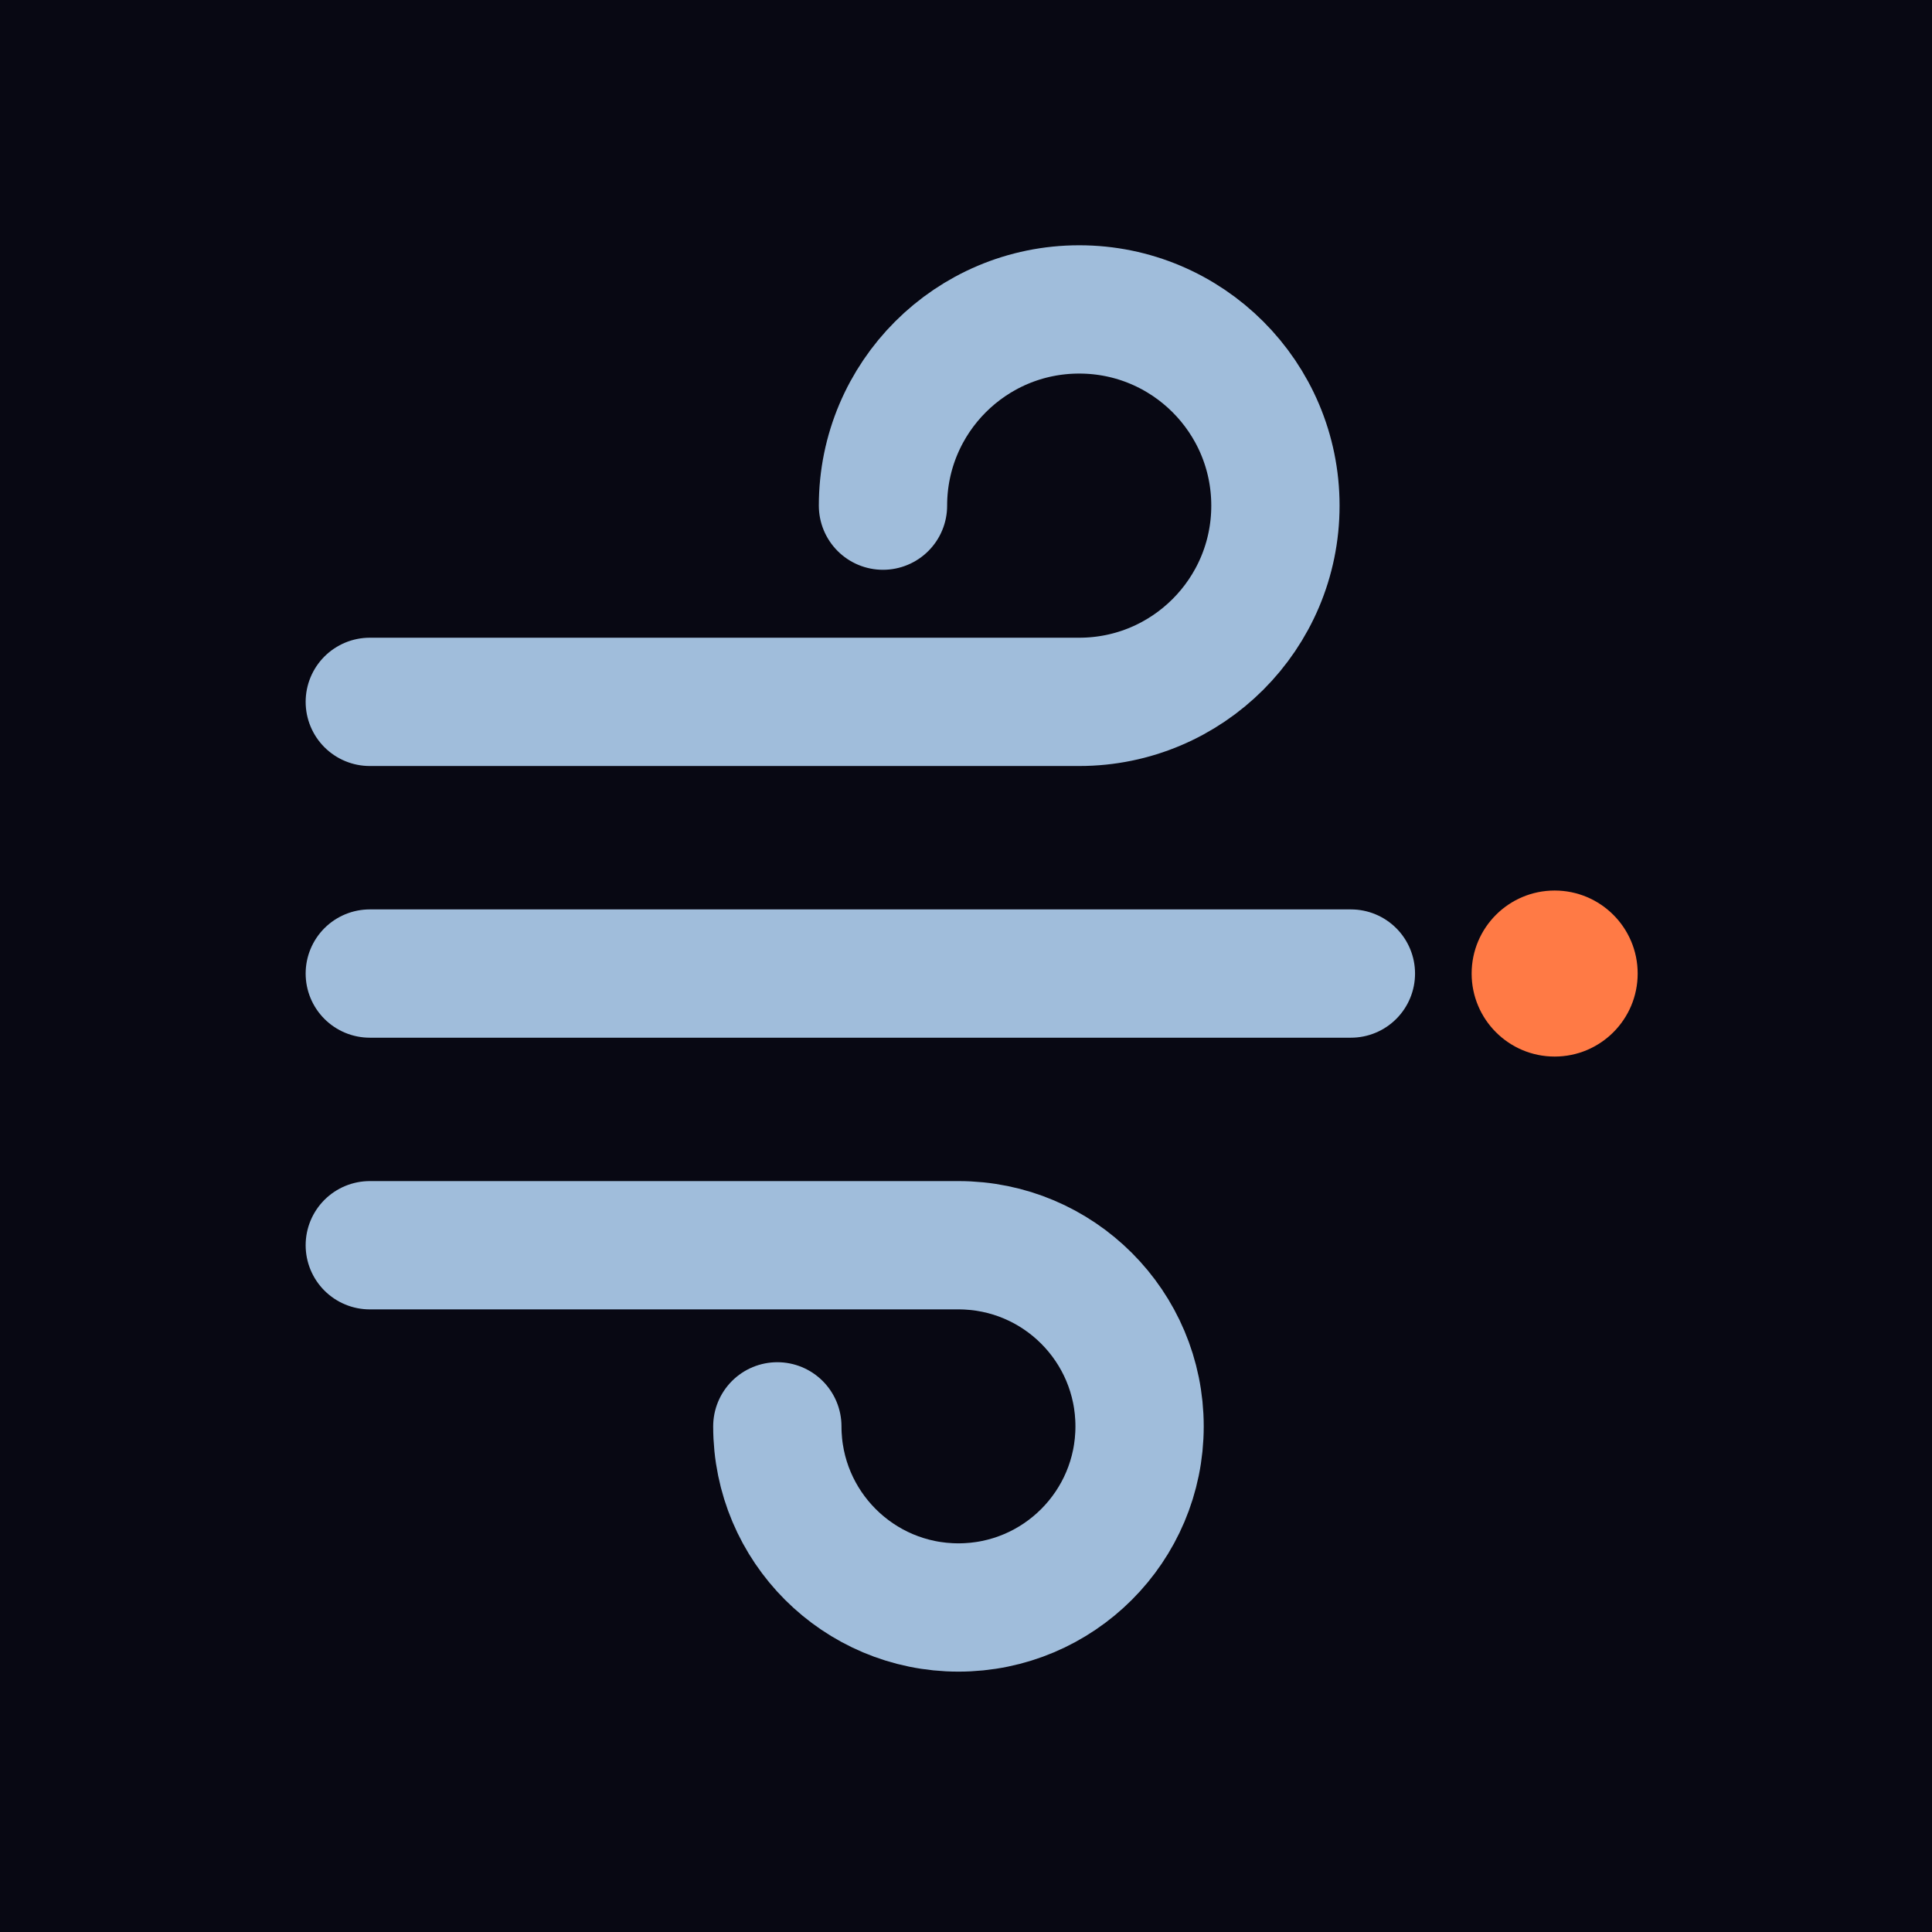
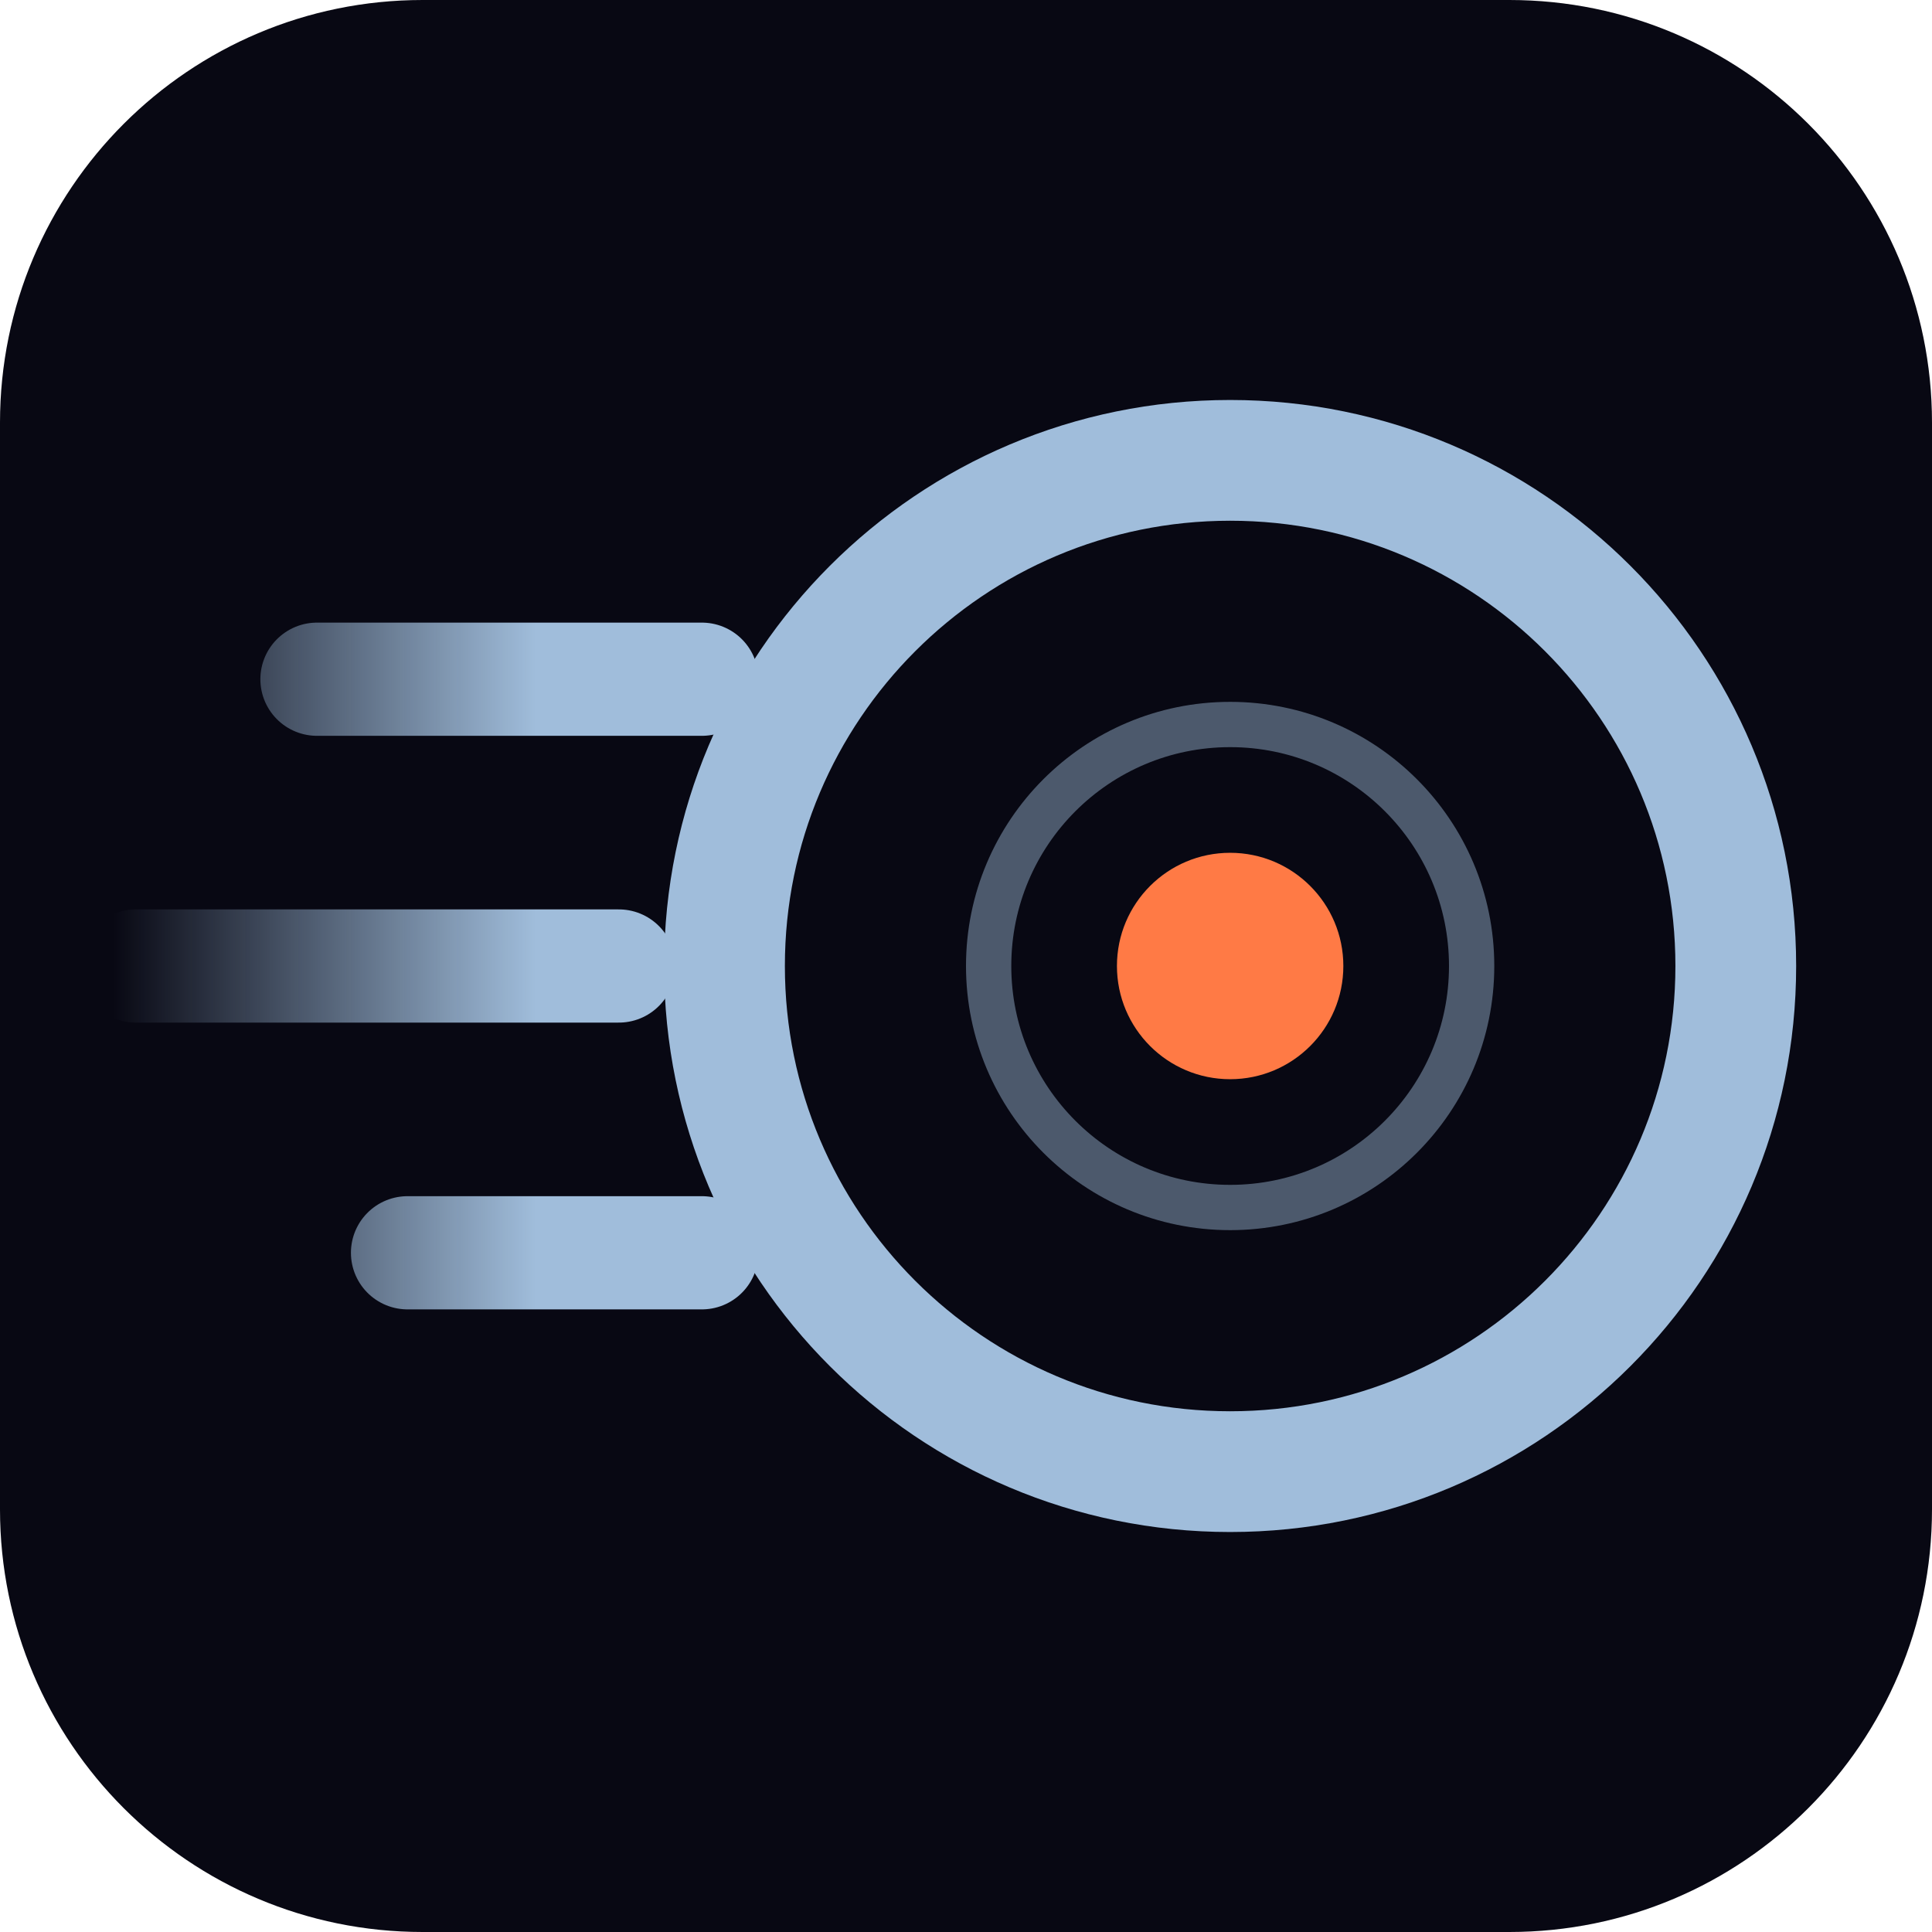
<svg xmlns="http://www.w3.org/2000/svg" viewBox="0 0 512 512">
-   <rect width="512" height="512" fill="#080813" />
-   <g transform="translate(-14 -10)" fill="none" stroke="#A0BDDB" stroke-width="34" stroke-linecap="round" stroke-linejoin="round">
-     <path d="M112 196 H300 A52 52 0 1 0 248 144" />
-     <path d="M112 268 H372" />
-     <path d="M112 340 H268 A48 48 0 1 1 220 388" />
+   <defs>
+     <linearGradient id="wind" gradientUnits="userSpaceOnUse" x1="30" y1="0" x2="190" y2="0">
+       <stop offset="0" stop-color="#A0BDDB" stop-opacity="0" />
+       <stop offset="0.7" stop-color="#A0BDDB" />
+     </linearGradient>
+   </defs>
+   <rect width="512" height="512" rx="112" fill="#080813" />
+   <g fill="none" stroke="url(#wind)" stroke-width="30" stroke-linecap="round">
+     <path d="M84 180 H186" />
+     <path d="M36 256 H164" />
+     <path d="M108 332 H186" />
  </g>
-   <circle cx="412" cy="258" r="22" fill="#FF7A45" />
+   <circle cx="326" cy="256" r="134" fill="none" stroke="#A0BDDB" stroke-width="32" />
+   <circle cx="326" cy="256" r="64" fill="none" stroke="#A0BDDB" stroke-opacity="0.45" stroke-width="12" />
+   <circle cx="326" cy="256" r="30" fill="#FF7A45" />
</svg>
